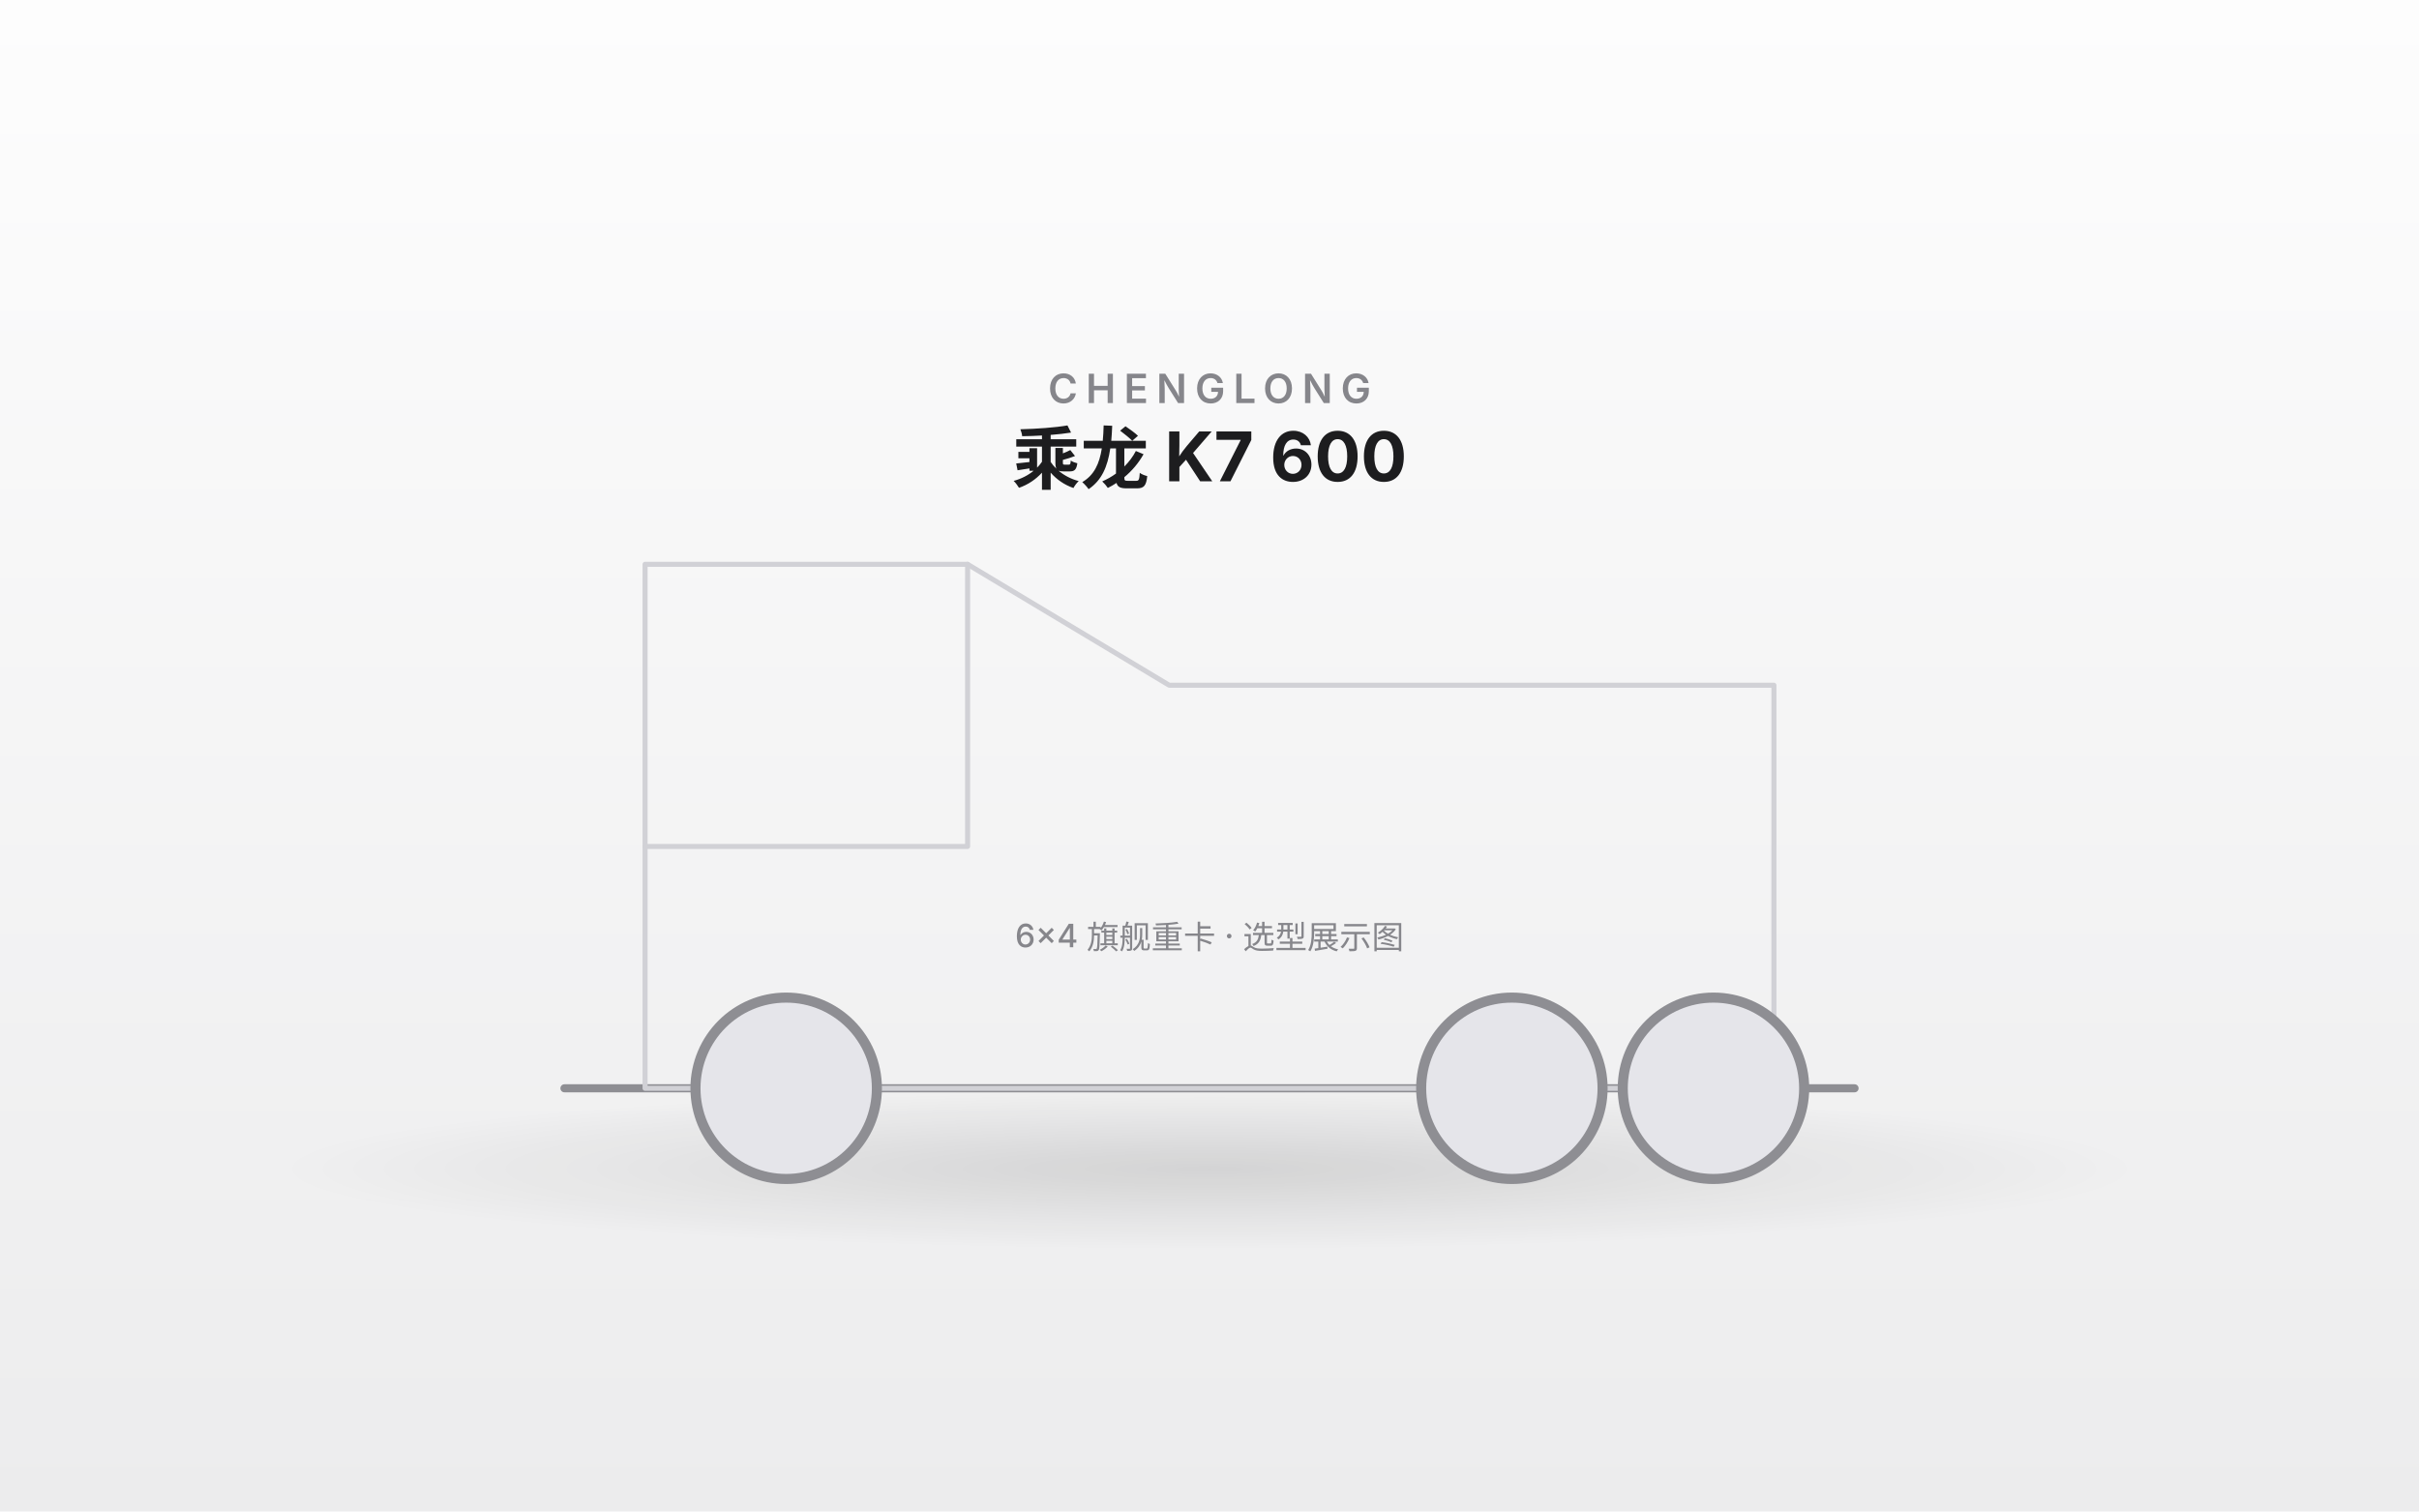
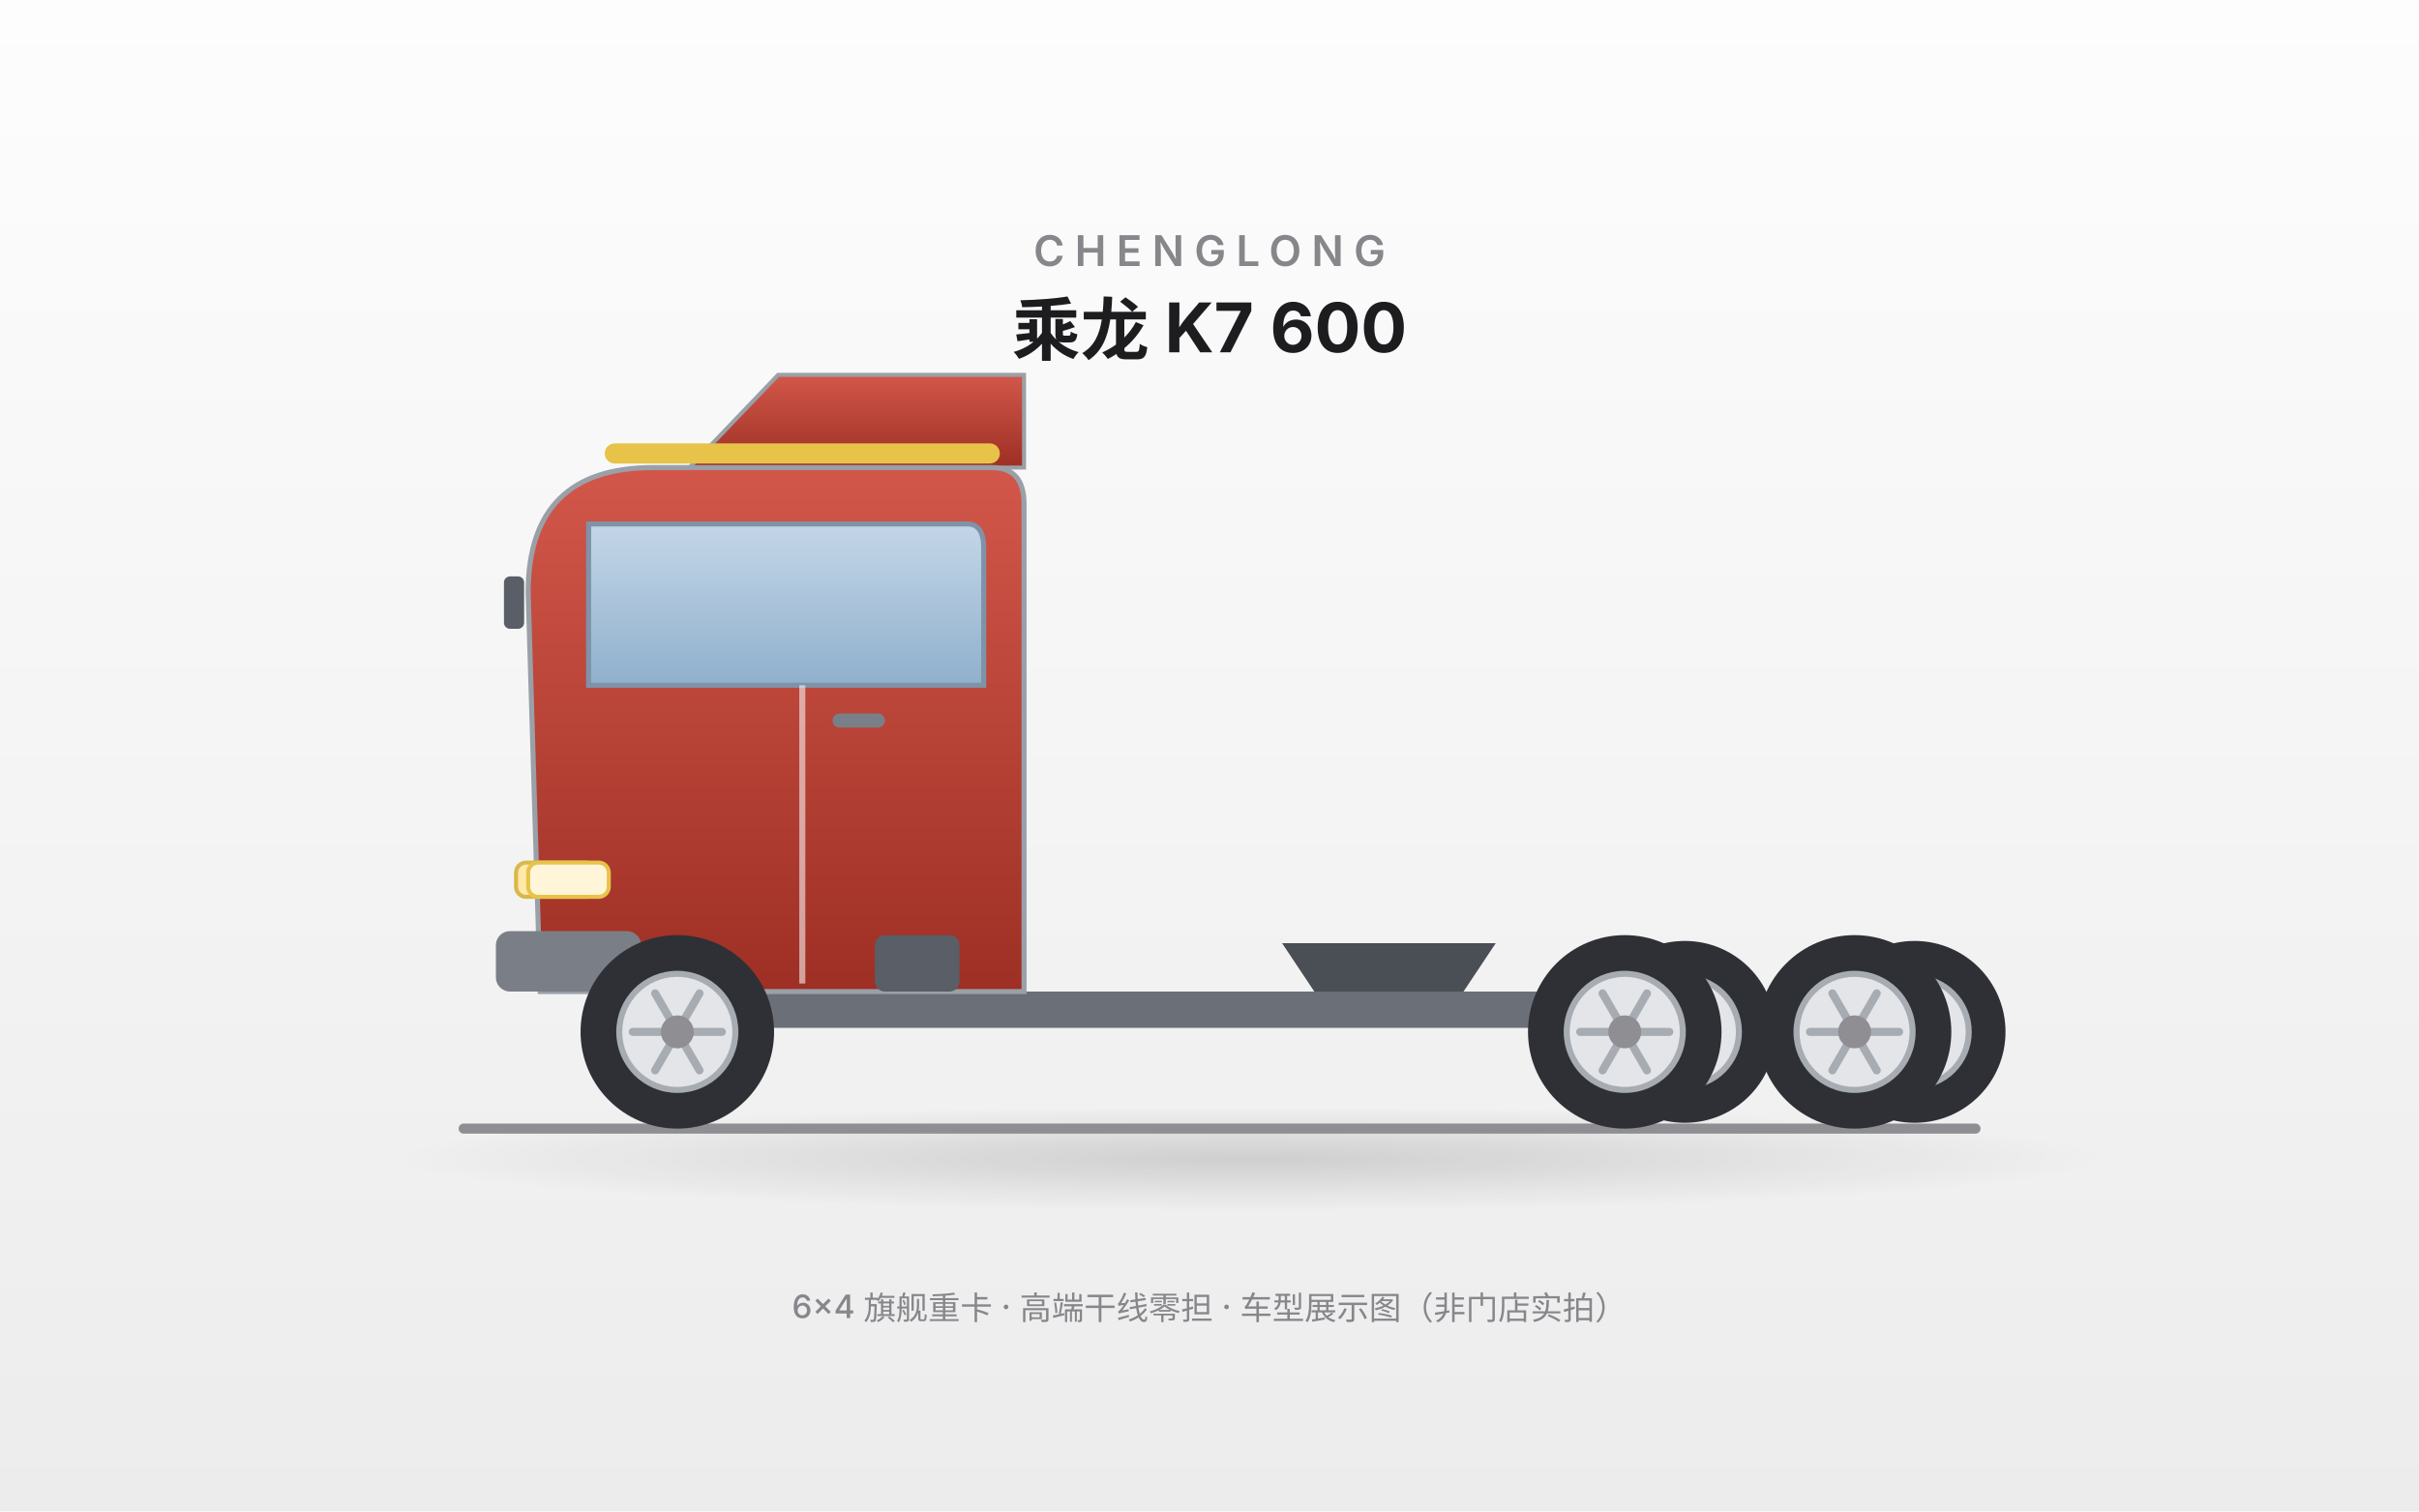
<svg xmlns="http://www.w3.org/2000/svg" viewBox="0 0 1200 750" width="100%" height="100%">
  <defs>
    <linearGradient id="bg" x1="0%" y1="0%" x2="0%" y2="100%">
      <stop offset="0%" stop-color="#FDFDFD" />
      <stop offset="100%" stop-color="#ECECED" />
    </linearGradient>
    <radialGradient id="shadow" cx="50%" cy="50%" r="50%">
-       <stop offset="0%" stop-color="rgba(0,0,0,0.12)" />
+       <stop offset="0%" stop-color="rgba(0,0,0,0.14)" />
      <stop offset="100%" stop-color="rgba(0,0,0,0)" />
    </radialGradient>
+     <linearGradient id="cabGrad" x1="0%" y1="0%" x2="0%" y2="100%">
+       <stop offset="0%" stop-color="#D2574A" />
+       <stop offset="100%" stop-color="#9E2F24" />
+     </linearGradient>
+     <linearGradient id="glassGrad" x1="0%" y1="0%" x2="0%" y2="100%">
+       <stop offset="0%" stop-color="#C4D6E8" />
+       <stop offset="100%" stop-color="#8FB0CC" />
+     </linearGradient>
+     <linearGradient id="boxGrad" x1="0%" y1="0%" x2="0%" y2="100%">
+       <stop offset="0%" stop-color="#FBFCFD" />
+       <stop offset="100%" stop-color="#E4E7EB" />
+     </linearGradient>
+     <linearGradient id="tankGrad" x1="0%" y1="0%" x2="0%" y2="100%">
+       <stop offset="0%" stop-color="#EDEFF2" />
+       <stop offset="100%" stop-color="#C3C8CF" />
+     </linearGradient>
+     <linearGradient id="bedGrad" x1="0%" y1="0%" x2="0%" y2="100%">
+       <stop offset="0%" stop-color="#F2A93B" />
+       <stop offset="100%" stop-color="#D97E1F" />
+     </linearGradient>
  </defs>
  <rect width="1200" height="750" fill="url(#bg)" />
-   <ellipse cx="600" cy="580" rx="460" ry="40" fill="url(#shadow)" />
-   <g fill="none" stroke="#D1D1D6" stroke-width="2.5" stroke-linecap="round" stroke-linejoin="round">
-     <path d="M 280 540 L 920 540" stroke="#8E8E93" stroke-width="4" />
-     <path d="M 320 540 L 320 280 L 480 280 L 580 340 L 880 340 L 880 540 Z" />
-     <path d="M 480 280 L 480 420 L 320 420" />
-     <circle cx="390" cy="540" r="45" fill="#E5E5EA" stroke="#8E8E93" stroke-width="5" />
-     <circle cx="750" cy="540" r="45" fill="#E5E5EA" stroke="#8E8E93" stroke-width="5" />
-     <circle cx="850" cy="540" r="45" fill="#E5E5EA" stroke="#8E8E93" stroke-width="5" />
+   <ellipse cx="620" cy="575" rx="430" ry="26" fill="url(#shadow)" />
+   <line x1="230" y1="560" x2="980" y2="560" stroke="#8E8E93" stroke-width="5" stroke-linecap="round" />
+   <rect x="300" y="492" width="650" height="18" rx="7" fill="#6B7078" />
+   <g>
+     <path d="M 342 232 L 386 186 L 508 186 L 508 232 Z" fill="url(#cabGrad)" stroke="#9AA0A8" stroke-width="2" />
+     <path d="M 268 492 L 262 294 Q 262 232 324 232 L 492 232 Q 508 232 508 250 L 508 492 Z" fill="url(#cabGrad)" stroke="#9AA0A8" stroke-width="2.5" />
+     <path d="M 292 260 L 480 260 Q 488 260 488 272 L 488 340 L 292 340 Z" fill="url(#glassGrad)" stroke="#7E93A8" stroke-width="2.5" />
+     <line x1="398" y1="340" x2="398" y2="488" stroke="rgba(255,255,255,0.55)" stroke-width="3" />
+     <rect x="413" y="354" width="26" height="7" rx="3.5" fill="#7A7F87" />
+     <rect x="250" y="286" width="10" height="26" rx="3" fill="#5A5E66" />
+     <rect x="256" y="428" width="40" height="17" rx="5" fill="#FFE9A8" stroke="#D6B84C" stroke-width="2" />
+     <rect x="246" y="462" width="72" height="30" rx="7" fill="#7A7F87" />
+     <rect x="434" y="464" width="42" height="28" rx="5" fill="#5A5E66" />
  </g>
-   <text x="600" y="200" font-family="-apple-system, SF Pro Display, PingFang SC, sans-serif" font-size="20" font-weight="600" fill="#86868B" text-anchor="middle" letter-spacing="4">CHENGLONG</text>
-   <text x="600" y="240" font-family="-apple-system, SF Pro Display, PingFang SC, sans-serif" font-size="34" font-weight="700" fill="#1D1D1F" text-anchor="middle">乘龙 K7 600</text>
-   <text x="600" y="470" font-family="-apple-system, SF Pro Display, PingFang SC, sans-serif" font-size="16" font-weight="500" fill="#86868B" text-anchor="middle">6×4 旗舰重卡 · 选型展示图</text>
+   <rect x="300" y="220" width="196" height="10" rx="5" fill="#E8C34A" />
+   <path d="M 636 468 L 742 468 L 726 492 L 652 492 Z" fill="#4A4E55" />
+   <rect x="262" y="428" width="40" height="17" rx="5" fill="#FFF6D9" stroke="#E8C34A" stroke-width="2" />
+   <g>
+     <circle cx="336" cy="512" r="48" fill="#2E3035" />
+     <circle cx="336" cy="512" r="28.8" fill="#E3E5E8" stroke="#A7ABB2" stroke-width="3" />
+     <g stroke="#A7ABB2" stroke-width="4" stroke-linecap="round">
+       <line x1="328.3" y1="512.0" x2="313.9" y2="512.0" />
+       <line x1="332.2" y1="505.3" x2="325.0" y2="492.9" />
+       <line x1="339.8" y1="505.3" x2="347.0" y2="492.9" />
+       <line x1="343.7" y1="512.0" x2="358.1" y2="512.0" />
+       <line x1="339.8" y1="518.7" x2="347.0" y2="531.1" />
+       <line x1="332.2" y1="518.7" x2="325.0" y2="531.1" />
+     </g>
+     <circle cx="336" cy="512" r="8.16" fill="#8E8E93" />
+   </g>
+   <g>
+     <circle cx="835.76" cy="512" r="45.12" fill="#2E3035" />
+     <circle cx="835.76" cy="512" r="26.88" fill="#E3E5E8" stroke="#A7ABB2" stroke-width="3" />
+     <circle cx="806" cy="512" r="48" fill="#2E3035" />
+     <circle cx="806" cy="512" r="28.8" fill="#E3E5E8" stroke="#A7ABB2" stroke-width="3" />
+     <g stroke="#A7ABB2" stroke-width="4" stroke-linecap="round">
+       <line x1="798.3" y1="512.0" x2="783.9" y2="512.0" />
+       <line x1="802.2" y1="505.3" x2="795.0" y2="492.9" />
+       <line x1="809.8" y1="505.3" x2="817.0" y2="492.9" />
+       <line x1="813.7" y1="512.0" x2="828.1" y2="512.0" />
+       <line x1="809.8" y1="518.7" x2="817.0" y2="531.1" />
+       <line x1="802.2" y1="518.7" x2="795.0" y2="531.1" />
+     </g>
+     <circle cx="806" cy="512" r="8.16" fill="#8E8E93" />
+   </g>
+   <g>
+     <circle cx="949.76" cy="512" r="45.12" fill="#2E3035" />
+     <circle cx="949.76" cy="512" r="26.88" fill="#E3E5E8" stroke="#A7ABB2" stroke-width="3" />
+     <circle cx="920" cy="512" r="48" fill="#2E3035" />
+     <circle cx="920" cy="512" r="28.8" fill="#E3E5E8" stroke="#A7ABB2" stroke-width="3" />
+     <g stroke="#A7ABB2" stroke-width="4" stroke-linecap="round">
+       <line x1="912.3" y1="512.0" x2="897.9" y2="512.0" />
+       <line x1="916.2" y1="505.3" x2="909.0" y2="492.9" />
+       <line x1="923.8" y1="505.3" x2="931.0" y2="492.9" />
+       <line x1="927.7" y1="512.0" x2="942.1" y2="512.0" />
+       <line x1="923.8" y1="518.7" x2="931.0" y2="531.1" />
+       <line x1="916.2" y1="518.7" x2="909.0" y2="531.1" />
+     </g>
+     <circle cx="920" cy="512" r="8.16" fill="#8E8E93" />
+   </g>
+   <text x="600" y="132" font-family="-apple-system, SF Pro Display, PingFang SC, sans-serif" font-size="21" font-weight="600" fill="#86868B" text-anchor="middle" letter-spacing="5">CHENGLONG</text>
+   <text x="600" y="176" font-family="-apple-system, SF Pro Display, PingFang SC, sans-serif" font-size="34" font-weight="700" fill="#1D1D1F" text-anchor="middle">乘龙 K7 600</text>
+   <text x="600" y="654" font-family="-apple-system, SF Pro Display, PingFang SC, sans-serif" font-size="16" font-weight="500" fill="#86868B" text-anchor="middle">6×4 旗舰重卡 · 高端干线零担 · 车型展示图（非门店实拍）</text>
</svg>
